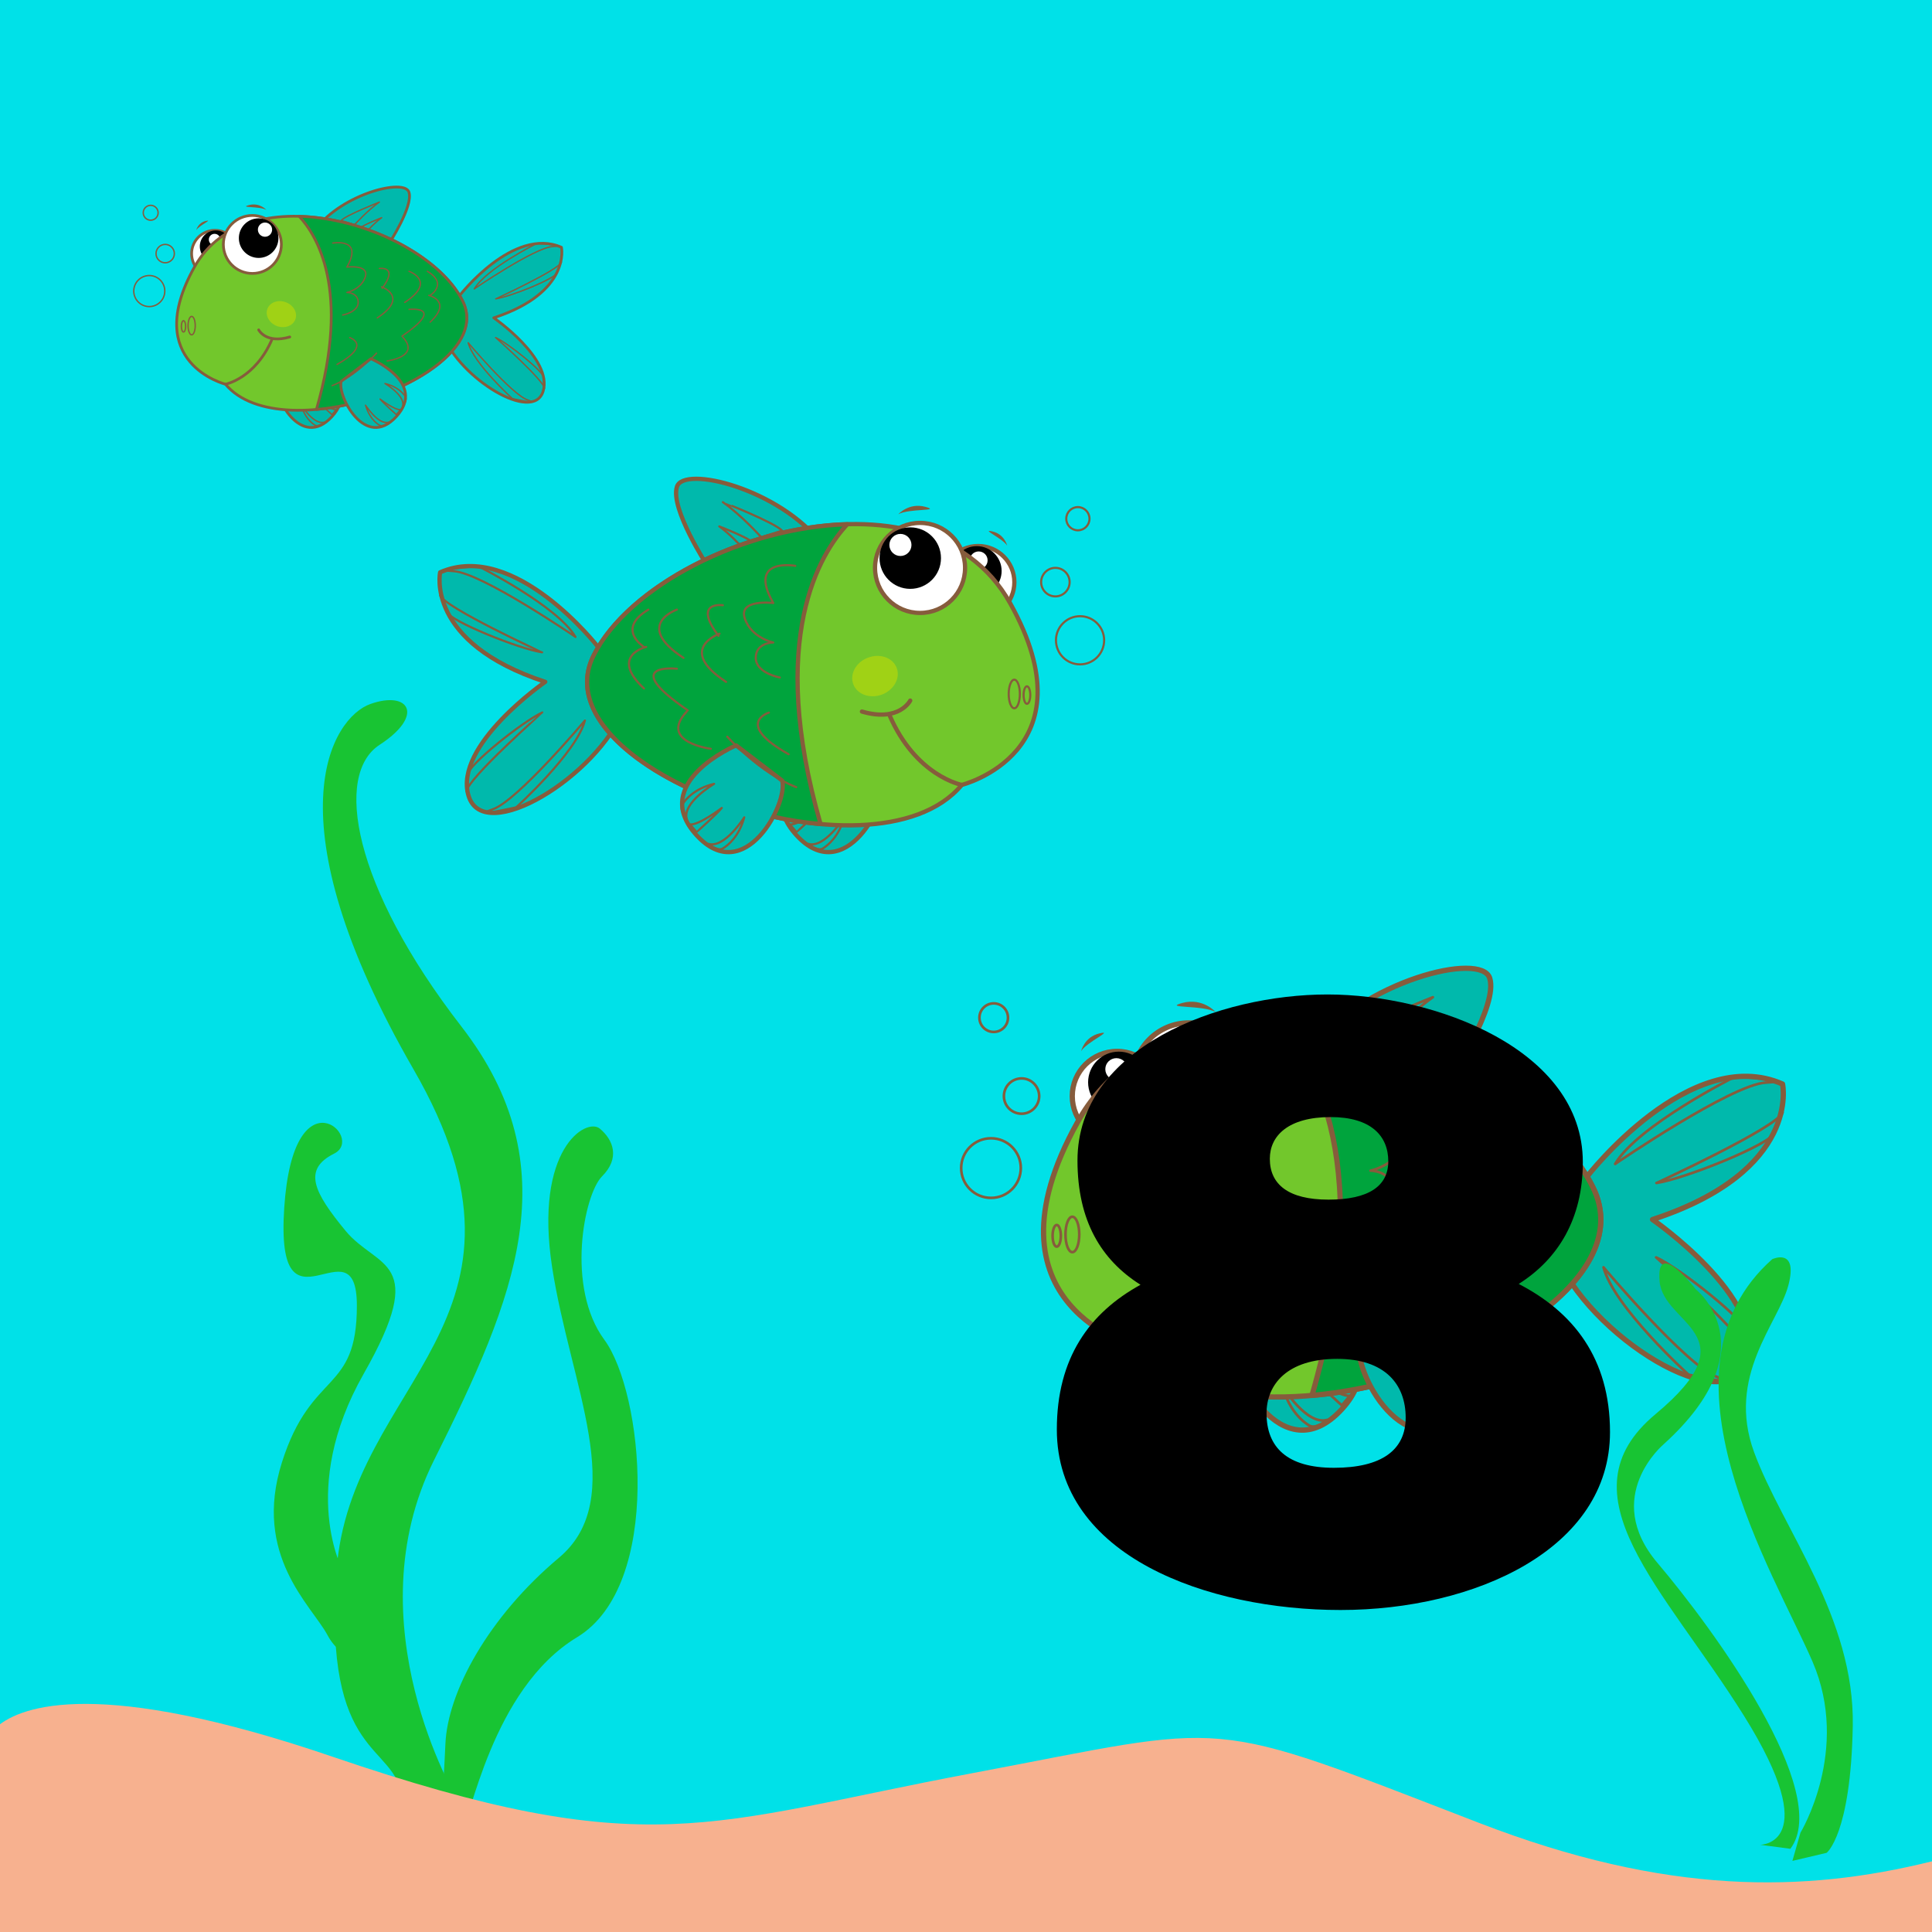
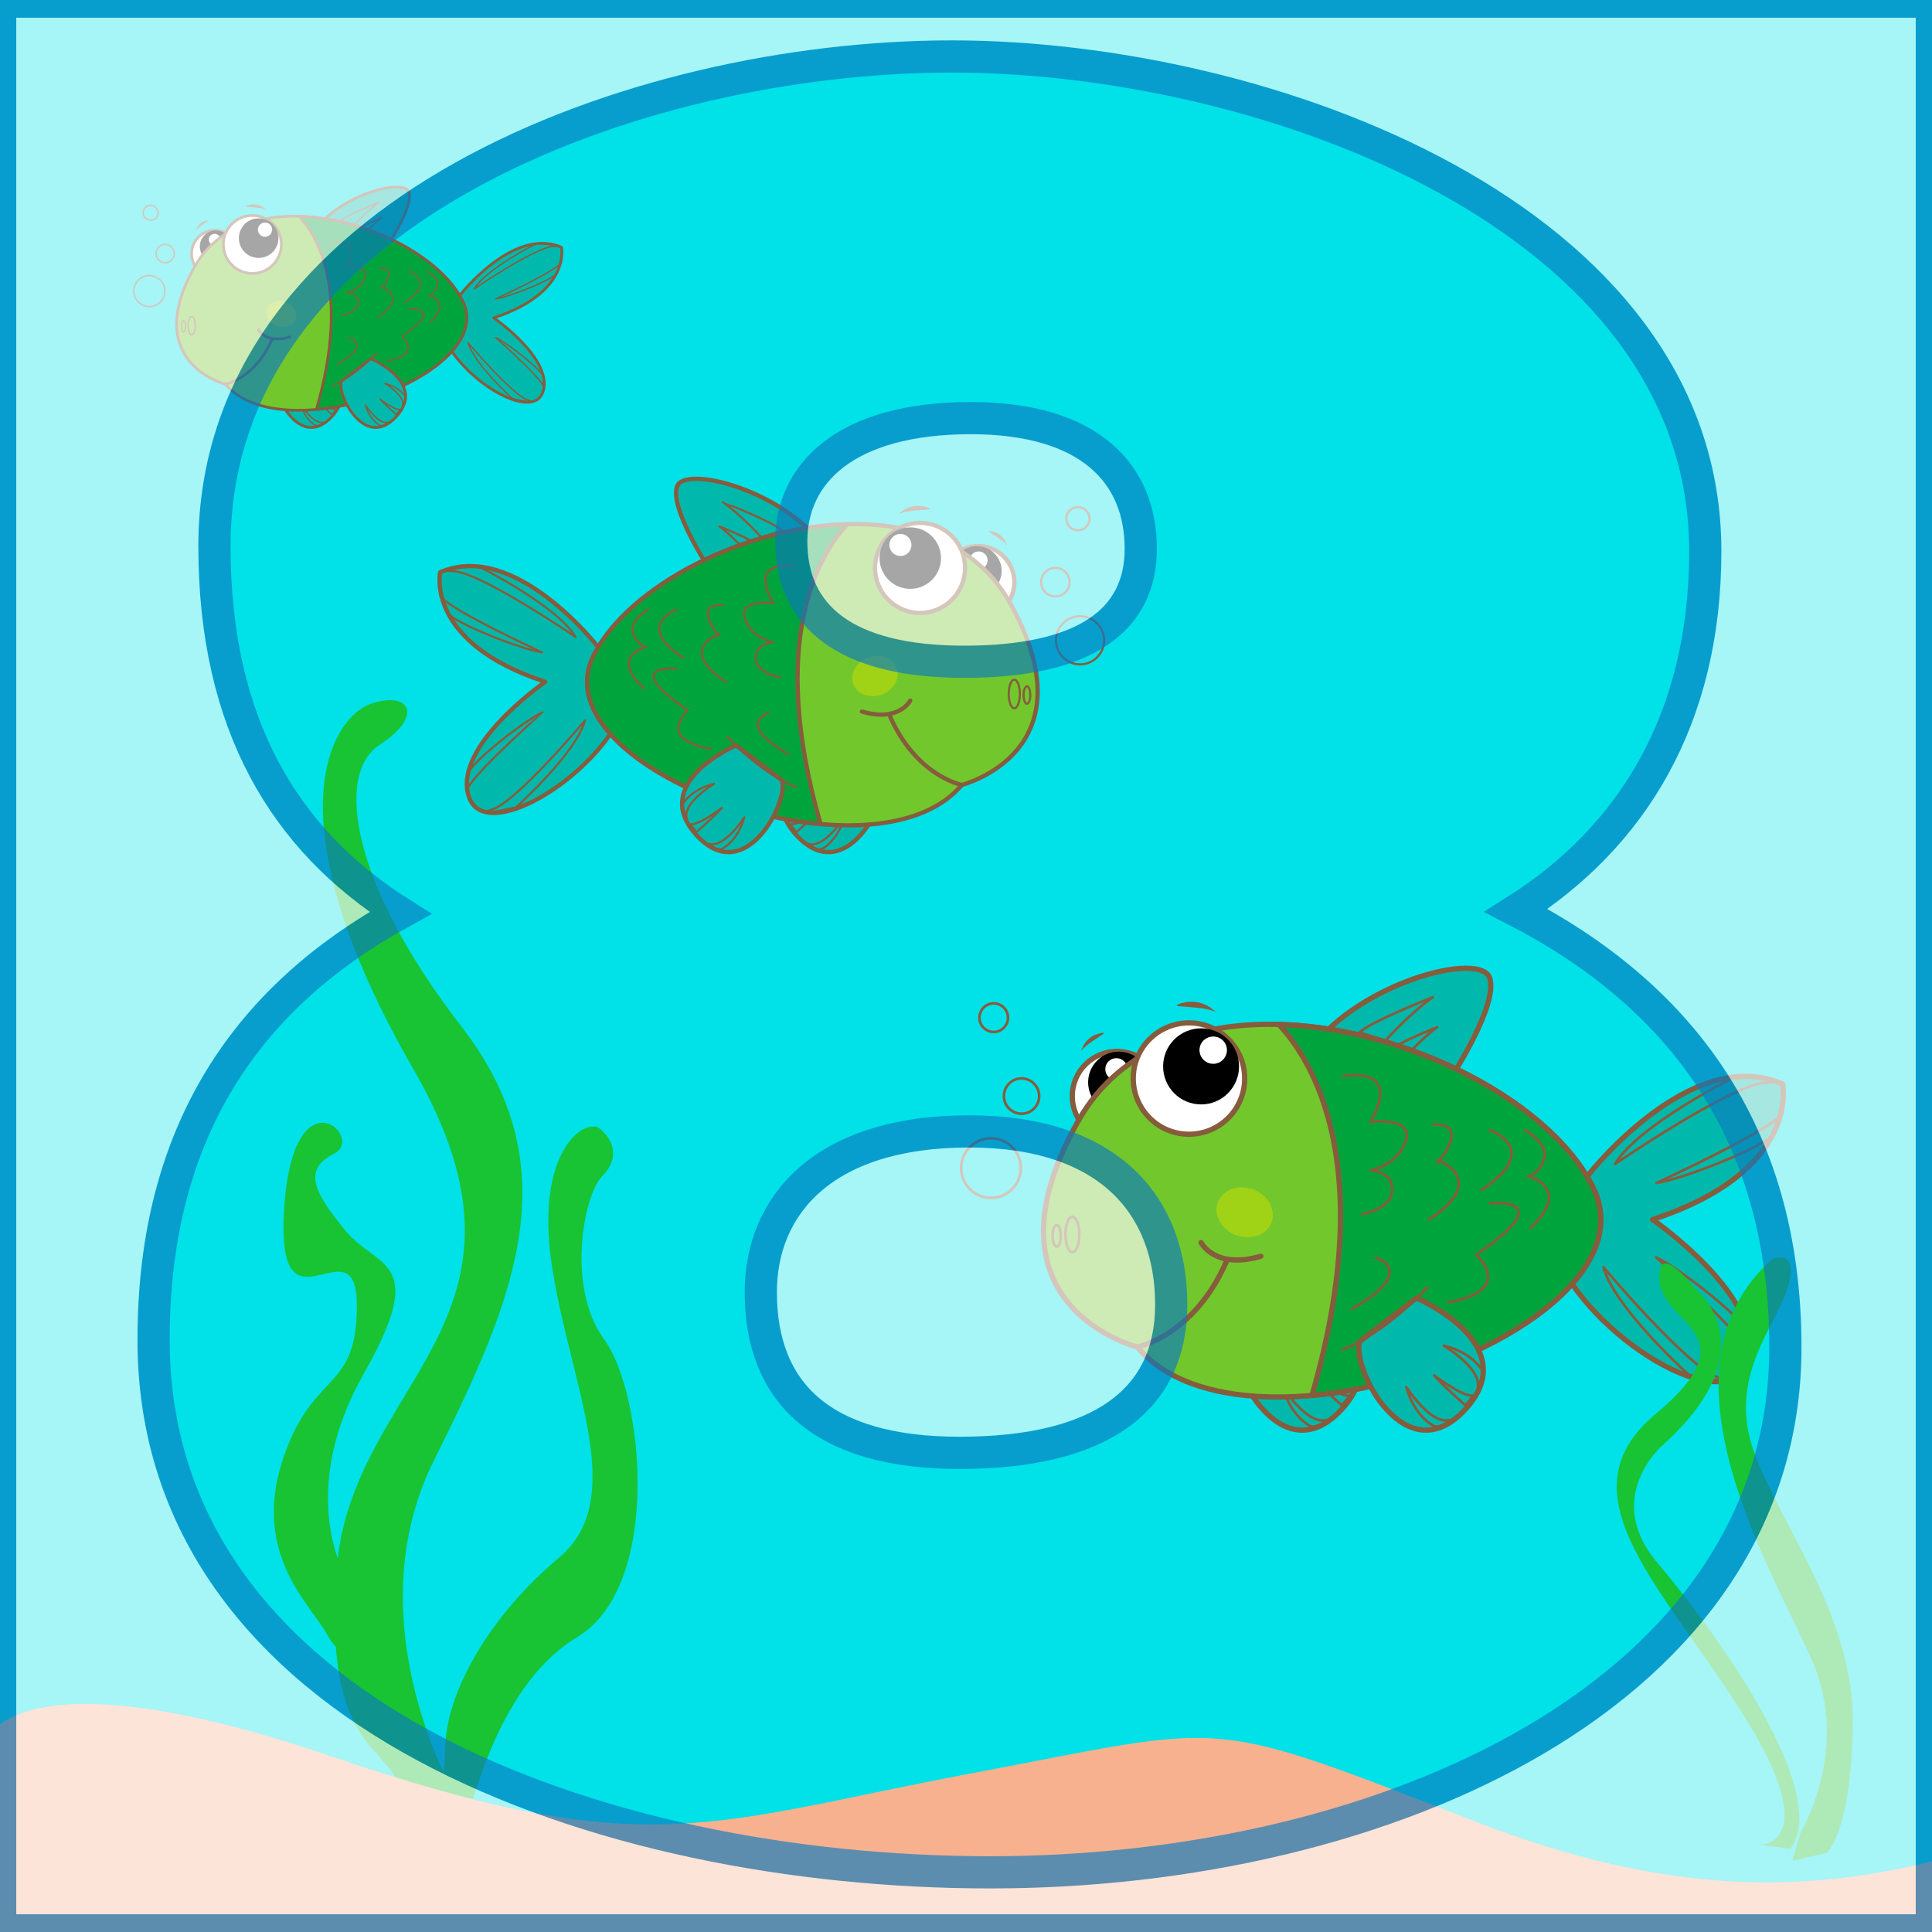
<svg xmlns="http://www.w3.org/2000/svg" version="1.1" id="Capa_1" x="0px" y="0px" width="120px" height="120px" viewBox="0 0 120 120" enable-background="new 0 0 120 120" xml:space="preserve">
  <rect x="-0.09" y="-1.044" fill="#00E1E8" width="120.167" height="121.737" />
-   <path fill="#00B9AC" stroke="#865C3C" stroke-width="0.326" stroke-linecap="round" stroke-linejoin="round" d="M76.771,83.326  c-0.508,1.691,2.857,8.247,6.568,4.209c3.705-4.045-3.035-6.912-3.035-6.912L76.771,83.326z" />
+   <path fill="#00B9AC" stroke="#865C3C" stroke-width="0.326" stroke-linecap="round" stroke-linejoin="round" d="M76.771,83.326  c-0.508,1.691,2.856,8.247,6.567,4.209c3.705-4.045-3.034-6.912-3.034-6.912L76.771,83.326z" />
  <path fill="none" stroke="#865C3C" stroke-width="0.163" stroke-linecap="round" stroke-linejoin="round" d="M83.342,87.289  l0.504-0.598c-0.67,0.086-2.436-1.26-2.436-1.26C81.736,85.859,83.342,87.289,83.342,87.289z" />
  <path fill="none" stroke="#865C3C" stroke-width="0.163" stroke-linecap="round" stroke-linejoin="round" d="M81.988,83.58  c1.434,0.331,2.191,1.17,2.443,1.594c0.268,0.419-0.332,1.1-0.332,1.1C84.434,85.018,81.988,83.58,81.988,83.58z" />
-   <path fill="none" stroke="#865C3C" stroke-width="0.163" stroke-linecap="round" stroke-linejoin="round" d="M79.682,86.15  c0.367,1.426,1.229,2.158,1.647,2.398c0.433,0.25,1.097-0.355,1.097-0.355C81.168,88.551,79.682,86.15,79.682,86.15z" />
+   <path fill="none" stroke="#865C3C" stroke-width="0.163" stroke-linecap="round" stroke-linejoin="round" d="M79.682,86.15  c0.367,1.426,1.229,2.158,1.647,2.397c0.433,0.25,1.097-0.354,1.097-0.354C81.168,88.551,79.682,86.15,79.682,86.15z" />
  <path fill="#FFFFFF" stroke="#865C3C" stroke-width="0.326" stroke-linecap="round" stroke-linejoin="round" d="M72.163,68.086  c0,1.537-1.241,2.785-2.778,2.785c-1.539,0-2.785-1.248-2.785-2.785c0-1.535,1.246-2.783,2.785-2.783  C70.922,65.303,72.163,66.551,72.163,68.086z" />
-   <path d="M71.395,67.223c0,1.051-0.854,1.91-1.908,1.91c-1.053,0-1.903-0.859-1.903-1.91s0.854-1.904,1.903-1.904  C70.541,65.318,71.395,66.172,71.395,67.223z" />
-   <path fill="#FFFFFF" d="M70.027,66.408c0,0.378-0.31,0.684-0.686,0.684c-0.379,0-0.688-0.306-0.688-0.684  c0-0.383,0.31-0.684,0.688-0.684C69.721,65.725,70.027,66.025,70.027,66.408z" />
-   <path fill="#865C3C" d="M68.291,64.186c-0.939,0.217-1.141,1.102-1.141,1.102C67.514,64.708,69.229,63.965,68.291,64.186z" />
+   <path d="M71.395,67.223c0,1.051-0.854,1.91-1.908,1.91c-1.053,0-1.902-0.859-1.902-1.91s0.854-1.904,1.902-1.904  C70.541,65.318,71.395,66.172,71.395,67.223z" />
+   <path fill="#FFFFFF" d="M70.027,66.408c0,0.378-0.311,0.684-0.687,0.684c-0.379,0-0.688-0.306-0.688-0.684  c0-0.383,0.311-0.684,0.688-0.684C69.721,65.725,70.027,66.025,70.027,66.408z" />
+   <path fill="#865C3C" d="M68.291,64.186c-0.939,0.217-1.141,1.103-1.141,1.103C67.514,64.708,69.229,63.965,68.291,64.186z" />
  <path fill="#FFFFFF" d="M69.789,66.254c0,0.201-0.152,0.357-0.348,0.357c-0.201,0-0.357-0.156-0.357-0.357  c0-0.191,0.156-0.354,0.357-0.354C69.637,65.9,69.789,66.063,69.789,66.254z" />
-   <path fill="#00B9AC" stroke="#865C3C" stroke-width="0.326" stroke-linecap="round" stroke-linejoin="round" d="M96.579,77.77  c2.011,5.209,10.78,10.605,11.956,6.727c1.172-3.873-5.893-8.75-5.893-8.75c9.252-3.03,8.075-8.416,8.075-8.416  c-5.731-2.521-12.13,5.73-12.13,5.73L96.579,77.77z" />
+   <path fill="#00B9AC" stroke="#865C3C" stroke-width="0.326" stroke-linecap="round" stroke-linejoin="round" d="M96.579,77.77  c2.011,5.209,10.78,10.605,11.956,6.728c1.172-3.873-5.893-8.75-5.893-8.75c9.252-3.03,8.074-8.416,8.074-8.416  c-5.73-2.521-12.13,5.729-12.13,5.729L96.579,77.77z" />
  <path fill="#00B9AC" stroke="#865C3C" stroke-width="0.326" stroke-linecap="round" stroke-linejoin="round" d="M81.42,65.136  c3.204-4.204,10.607-6.065,11.111-4.374c0.518,1.684-2.348,6.068-2.348,6.068L81.42,65.136z" />
-   <path fill="#72C72C" stroke="#865C3C" stroke-width="0.326" stroke-linecap="round" stroke-linejoin="round" d="M98.934,73.729  c-4.375-8.767-25.598-15.496-31.998-4.043c-6.391,11.446,3.705,13.978,3.705,13.978C77.382,91.748,103.307,82.494,98.934,73.729z" />
+   <path fill="#72C72C" stroke="#865C3C" stroke-width="0.326" stroke-linecap="round" stroke-linejoin="round" d="M98.934,73.729  c-4.375-8.767-25.598-15.496-31.998-4.043c-6.391,11.446,3.705,13.979,3.705,13.979C77.382,91.748,103.307,82.494,98.934,73.729z" />
  <path fill="#FFFFFF" stroke="#865C3C" stroke-width="0.326" stroke-linecap="round" stroke-linejoin="round" d="M77.309,66.982  c0,1.918-1.549,3.467-3.461,3.467s-3.459-1.549-3.459-3.467c0-1.902,1.547-3.449,3.459-3.449S77.309,65.08,77.309,66.982z" />
  <path fill="none" stroke="#865C3C" stroke-width="0.326" stroke-linecap="round" stroke-linejoin="round" d="M78.313,78.027  c-2.867,0.837-3.709-0.846-3.709-0.846" />
  <path fill="none" stroke="#865C3C" stroke-width="0.326" stroke-linecap="round" stroke-linejoin="round" d="M76.207,78.277  c-2.021,4.719-5.566,5.385-5.566,5.385" />
-   <path d="M76.96,66.234c0,1.308-1.058,2.363-2.356,2.363c-1.31,0-2.362-1.058-2.362-2.363c0-1.301,1.055-2.363,2.362-2.363  C75.902,63.871,76.96,64.934,76.96,66.234z" />
+   <path d="M76.96,66.234c0,1.308-1.058,2.363-2.356,2.363c-1.31,0-2.361-1.059-2.361-2.363c0-1.301,1.055-2.363,2.361-2.363  C75.902,63.871,76.96,64.934,76.96,66.234z" />
  <path fill="none" stroke="#865C3C" stroke-width="0.163" stroke-linecap="round" stroke-linejoin="round" d="M109.674,67.242  c-2.148,0.122-9.355,5.053-9.355,5.053c1.404-2.396,7.459-5.428,7.459-5.428S111.809,67.115,109.674,67.242z" />
  <path fill="none" stroke="#865C3C" stroke-width="0.163" stroke-linecap="round" stroke-linejoin="round" d="M102.885,73.477  c1.77-0.258,7.158-2.438,7.33-3.121c0.172-0.67,0.506-1.254,0.506-1.254C110.387,70.025,102.889,73.477,102.885,73.477z" />
-   <path fill="none" stroke="#865C3C" stroke-width="0.163" stroke-linecap="round" stroke-linejoin="round" d="M106.66,85.527  c-1.881-0.65-7.064-6.813-7.064-6.813c0.645,2.469,5.281,6.67,5.281,6.67S108.547,86.191,106.66,85.527z" />
-   <path fill="none" stroke="#865C3C" stroke-width="0.163" stroke-linecap="round" stroke-linejoin="round" d="M102.865,78.098  c1.523,0.691,5.746,4.082,5.718,4.754s0.108,1.312,0.108,1.312C108.641,83.213,102.865,78.098,102.865,78.098z" />
+   <path fill="none" stroke="#865C3C" stroke-width="0.163" stroke-linecap="round" stroke-linejoin="round" d="M106.66,85.527  c-1.881-0.65-7.064-6.813-7.064-6.813c0.646,2.47,5.281,6.67,5.281,6.67S108.547,86.191,106.66,85.527z" />
+   <path fill="none" stroke="#865C3C" stroke-width="0.163" stroke-linecap="round" stroke-linejoin="round" d="M102.865,78.098  c1.523,0.691,5.746,4.082,5.718,4.754s0.108,1.313,0.108,1.313C108.641,83.213,102.865,78.098,102.865,78.098z" />
  <path fill="none" stroke="#865C3C" stroke-width="0.163" stroke-linecap="round" stroke-linejoin="round" d="M88.999,61.938  c-1.435,1.004-2.948,2.696-2.948,2.696l-1.6-0.503C84.953,63.533,88.999,61.938,88.999,61.938z" />
  <path fill="none" stroke="#865C3C" stroke-width="0.163" stroke-linecap="round" stroke-linejoin="round" d="M89.273,63.797  c-0.797,0.57-1.656,1.506-1.656,1.506l-0.907-0.279C86.996,64.697,89.268,63.797,89.273,63.797z" />
-   <path fill="#00A43D" stroke="#865C3C" stroke-width="0.326" stroke-linecap="round" stroke-linejoin="round" d="M81.49,86.672  c9.457-0.843,20.412-7.008,17.441-12.941c-2.646-5.32-11.512-9.881-19.5-10.098C81.51,65.855,85.615,72.374,81.49,86.672z" />
-   <path fill="none" stroke="#865C3C" stroke-width="0.163" stroke-linecap="round" stroke-linejoin="round" d="M84.624,75.41  c0,0,1.849-0.34,1.849-1.51c0-1.188-1.346-1.188-1.346-1.188s1.686-0.341,2.189-1.846c0.508-1.521-2.189-1.186-2.189-1.186  c2.02-3.537-1.691-2.854-1.691-2.854" />
+   <path fill="#00A43D" stroke="#865C3C" stroke-width="0.326" stroke-linecap="round" stroke-linejoin="round" d="M81.49,86.672  c9.457-0.843,20.412-7.008,17.441-12.941c-2.646-5.319-11.513-9.881-19.5-10.098C81.51,65.855,85.615,72.374,81.49,86.672z" />
+   <path fill="none" stroke="#865C3C" stroke-width="0.163" stroke-linecap="round" stroke-linejoin="round" d="M84.624,75.41  c0,0,1.849-0.34,1.849-1.51c0-1.188-1.346-1.188-1.346-1.188s1.686-0.341,2.189-1.846c0.508-1.521-2.189-1.187-2.189-1.187  c2.02-3.537-1.691-2.854-1.691-2.854" />
  <path fill="none" stroke="#865C3C" stroke-width="0.163" stroke-linecap="round" stroke-linejoin="round" d="M83.947,81.305  c4.207-2.363,1.514-3.197,1.514-3.197" />
  <path fill="none" stroke="#865C3C" stroke-width="0.163" stroke-linecap="round" stroke-linejoin="round" d="M89.334,72.212  c2.021-2.696-0.335-2.354-0.335-2.354" />
  <path fill="none" stroke="#865C3C" stroke-width="0.163" stroke-linecap="round" stroke-linejoin="round" d="M92.027,73.902  c3.867-2.539,0.504-3.709,0.504-3.709" />
-   <path fill="none" stroke="#865C3C" stroke-width="0.163" stroke-linecap="round" stroke-linejoin="round" d="M91.691,77.936  c5.391-3.695,0.84-3.194,0.84-3.194" />
+   <path fill="none" stroke="#865C3C" stroke-width="0.163" stroke-linecap="round" stroke-linejoin="round" d="M91.691,77.936  c5.391-3.694,0.84-3.193,0.84-3.193" />
  <path fill="none" stroke="#865C3C" stroke-width="0.163" stroke-linecap="round" stroke-linejoin="round" d="M95.061,76.258  c2.689-2.527-0.17-3.197-0.17-3.197" />
  <path fill="none" stroke="#865C3C" stroke-width="0.163" stroke-linecap="round" stroke-linejoin="round" d="M88.75,75.75  c3.861-2.531,0.505-3.708,0.505-3.708" />
  <path fill="none" stroke="#865C3C" stroke-width="0.163" stroke-linecap="round" stroke-linejoin="round" d="M94.725,70.193  c2.521,1.512,0.336,2.867,0.336,2.867" />
-   <path fill="none" stroke="#865C3C" stroke-width="0.163" stroke-linecap="round" stroke-linejoin="round" d="M91.777,78.027  c2.183,2.356-1.854,2.861-1.854,2.861" />
+   <path fill="none" stroke="#865C3C" stroke-width="0.163" stroke-linecap="round" stroke-linejoin="round" d="M91.777,78.027  c2.183,2.355-1.854,2.861-1.854,2.861" />
  <path fill="#00B9AC" stroke="#865C3C" stroke-width="0.326" stroke-linecap="round" stroke-linejoin="round" d="M84.447,83.326  c-0.5,1.691,2.865,8.247,6.57,4.209c3.707-4.045-3.037-6.912-3.037-6.912L84.447,83.326z" />
-   <path fill="none" stroke="#865C3C" stroke-width="0.163" stroke-linecap="round" stroke-linejoin="round" d="M91.018,87.289  l0.506-0.598c-0.676,0.086-2.439-1.26-2.439-1.26C89.414,85.859,91.018,87.289,91.018,87.289z" />
+   <path fill="none" stroke="#865C3C" stroke-width="0.163" stroke-linecap="round" stroke-linejoin="round" d="M91.018,87.289  l0.506-0.598c-0.676,0.086-2.438-1.26-2.438-1.26C89.414,85.859,91.018,87.289,91.018,87.289z" />
  <path fill="none" stroke="#865C3C" stroke-width="0.163" stroke-linecap="round" stroke-linejoin="round" d="M89.67,83.58  c1.443,0.331,2.191,1.17,2.443,1.594c0.252,0.419-0.336,1.1-0.336,1.1C92.113,85.018,89.67,83.58,89.67,83.58z" />
-   <path fill="none" stroke="#865C3C" stroke-width="0.163" stroke-linecap="round" stroke-linejoin="round" d="M87.355,86.15  c0.379,1.426,1.225,2.158,1.66,2.398c0.424,0.25,1.086-0.355,1.086-0.355C88.846,88.551,87.365,86.15,87.355,86.15z" />
-   <path fill="none" stroke="#865C3C" stroke-width="0.163" stroke-linecap="round" stroke-linejoin="round" d="M67.035,76.672  c0,0.611-0.189,1.102-0.43,1.102c-0.236,0-0.426-0.488-0.426-1.102c0-0.605,0.188-1.098,0.426-1.098  C66.846,75.574,67.035,76.066,67.035,76.672z" />
+   <path fill="none" stroke="#865C3C" stroke-width="0.163" stroke-linecap="round" stroke-linejoin="round" d="M87.355,86.15  c0.379,1.426,1.225,2.158,1.66,2.397c0.424,0.25,1.086-0.354,1.086-0.354C88.846,88.551,87.365,86.15,87.355,86.15z" />
+   <path fill="none" stroke="#865C3C" stroke-width="0.163" stroke-linecap="round" stroke-linejoin="round" d="M67.035,76.672  c0,0.611-0.189,1.102-0.43,1.102c-0.236,0-0.426-0.487-0.426-1.102c0-0.605,0.188-1.098,0.426-1.098  C66.846,75.574,67.035,76.066,67.035,76.672z" />
  <path fill="none" stroke="#865C3C" stroke-width="0.163" stroke-linecap="round" stroke-linejoin="round" d="M65.891,76.762  c0,0.368-0.113,0.672-0.256,0.672s-0.256-0.304-0.256-0.672c0-0.373,0.113-0.678,0.256-0.678S65.891,76.389,65.891,76.762z" />
  <path fill="#A0D215" d="M78.977,75.93c-0.295,0.783-1.281,1.135-2.201,0.793c-0.92-0.354-1.43-1.263-1.135-2.051  c0.295-0.781,1.281-1.141,2.207-0.789C78.77,74.225,79.271,75.148,78.977,75.93z" />
-   <path fill="#FFFFFF" d="M76.207,65.221c0,0.475-0.381,0.854-0.85,0.854c-0.473,0-0.853-0.38-0.853-0.854  c0-0.463,0.38-0.841,0.853-0.841C75.826,64.38,76.207,64.758,76.207,65.221z" />
+   <path fill="#FFFFFF" d="M76.207,65.221c0,0.475-0.381,0.854-0.85,0.854c-0.474,0-0.854-0.38-0.854-0.854  c0-0.463,0.38-0.841,0.854-0.841C75.826,64.38,76.207,64.758,76.207,65.221z" />
  <path fill="#865C3C" d="M73.436,62.295c1.285-0.344,2.084,0.574,2.084,0.574C74.717,62.404,72.172,62.643,73.436,62.295z" />
-   <path fill="#00E1E8" stroke="#865C3C" stroke-width="0.163" stroke-linecap="round" stroke-linejoin="round" d="M63.404,72.549  c0,1.023-0.825,1.854-1.85,1.854c-1.025,0-1.854-0.829-1.854-1.854c0-1.016,0.826-1.848,1.854-1.848  C62.579,70.701,63.404,71.533,63.404,72.549z" />
-   <path fill="#00E1E8" stroke="#865C3C" stroke-width="0.163" stroke-linecap="round" stroke-linejoin="round" d="M64.545,68.083  c0,0.603-0.495,1.092-1.092,1.092c-0.607,0-1.098-0.489-1.098-1.092c0-0.606,0.487-1.101,1.098-1.101  C64.05,66.982,64.545,67.477,64.545,68.083z" />
+   <path fill="#00E1E8" stroke="#865C3C" stroke-width="0.163" stroke-linecap="round" stroke-linejoin="round" d="M63.404,72.549  c0,1.023-0.825,1.854-1.85,1.854c-1.025,0-1.854-0.828-1.854-1.854c0-1.016,0.825-1.848,1.854-1.848  C62.579,70.701,63.404,71.533,63.404,72.549z" />
+   <path fill="#00E1E8" stroke="#865C3C" stroke-width="0.163" stroke-linecap="round" stroke-linejoin="round" d="M64.545,68.083  c0,0.603-0.495,1.092-1.092,1.092c-0.607,0-1.098-0.489-1.098-1.092c0-0.606,0.486-1.101,1.098-1.101  C64.05,66.982,64.545,67.477,64.545,68.083z" />
  <circle fill="#00E1E8" stroke="#865C3C" stroke-width="0.163" stroke-linecap="round" stroke-linejoin="round" cx="61.721" cy="63.209" r="0.887" />
  <path fill="none" stroke="#865C3C" stroke-width="0.163" stroke-linecap="round" stroke-linejoin="round" d="M83.359,83.83  c2.744-1.037,5.302-3.873,5.302-3.873" />
-   <path fill="#FFFFFF" d="M75.975,64.977c0,0.197-0.158,0.357-0.356,0.357c-0.197,0-0.358-0.16-0.358-0.357  c0-0.199,0.161-0.359,0.358-0.359C75.816,64.615,75.975,64.775,75.975,64.977z" />
+   <path fill="#FFFFFF" d="M75.975,64.977c0,0.197-0.158,0.357-0.355,0.357s-0.358-0.16-0.358-0.357c0-0.199,0.161-0.358,0.358-0.358  C75.816,64.615,75.975,64.775,75.975,64.977z" />
  <path fill="#00B9AC" stroke="#865C3C" stroke-width="0.264" stroke-linecap="round" stroke-linejoin="round" d="M51.927,46.298  c0,0-5.451,2.316-2.455,5.584c2.999,3.264,5.722-2.036,5.312-3.401L51.927,46.298z" />
  <path fill="none" stroke="#865C3C" stroke-width="0.132" stroke-linecap="round" stroke-linejoin="round" d="M51.032,50.183  c0,0-1.426,1.09-1.967,1.021l0.406,0.479C49.472,51.683,50.769,50.528,51.032,50.183z" />
  <path fill="none" stroke="#865C3C" stroke-width="0.132" stroke-linecap="round" stroke-linejoin="round" d="M48.858,50.862  c0,0-0.484-0.549-0.269-0.887c0.203-0.345,0.817-1.023,1.975-1.289C50.564,48.687,48.59,49.846,48.858,50.862z" />
  <path fill="none" stroke="#865C3C" stroke-width="0.132" stroke-linecap="round" stroke-linejoin="round" d="M50.213,52.415  c0,0,0.536,0.49,0.885,0.288c0.338-0.196,1.036-0.787,1.334-1.938C52.432,50.766,51.229,52.703,50.213,52.415z" />
  <path fill="none" stroke="#865C3C" stroke-width="0.132" stroke-linecap="round" stroke-linejoin="round" d="M27.477,37.526" />
  <circle fill="#FFFFFF" stroke="#865C3C" stroke-width="0.264" stroke-linecap="round" stroke-linejoin="round" cx="60.755" cy="36.163" r="2.249" />
  <circle cx="60.671" cy="35.463" r="1.542" />
  <path fill="#FFFFFF" d="M60.786,34.251c0.308,0,0.556,0.245,0.556,0.552c0,0.307-0.248,0.553-0.556,0.553  c-0.303,0-0.552-0.246-0.552-0.553C60.234,34.496,60.483,34.251,60.786,34.251z" />
  <path fill="#865C3C" d="M62.559,33.894c0,0-0.162-0.713-0.92-0.886C60.879,32.832,62.268,33.43,62.559,33.894z" />
  <path fill="#FFFFFF" d="M60.709,34.393c0.162,0,0.288,0.13,0.288,0.288c0,0.161-0.126,0.287-0.288,0.287  c-0.157,0-0.283-0.126-0.283-0.287C60.426,34.523,60.552,34.393,60.709,34.393z" />
  <path fill="#00B9AC" stroke="#865C3C" stroke-width="0.264" stroke-linecap="round" stroke-linejoin="round" d="M37.144,40.181  c0,0-5.172-6.67-9.806-4.634c0,0-0.95,4.354,6.528,6.805c0,0-5.711,3.943-4.764,7.076c0.951,3.133,8.041-1.23,9.668-5.438  L37.144,40.181z" />
  <path fill="#00B9AC" stroke="#865C3C" stroke-width="0.264" stroke-linecap="round" stroke-linejoin="round" d="M43.94,35.145  c0,0-2.315-3.544-1.897-4.905c0.409-1.366,6.393,0.138,8.981,3.536L43.94,35.145z" />
-   <path fill="#72C72C" stroke="#865C3C" stroke-width="0.264" stroke-linecap="round" stroke-linejoin="round" d="M59.739,48.752  c0,0,8.162-2.044,2.996-11.298c-5.174-9.256-22.331-3.817-25.867,3.267C33.33,47.806,54.289,55.288,59.739,48.752z" />
+   <path fill="#72C72C" stroke="#865C3C" stroke-width="0.264" stroke-linecap="round" stroke-linejoin="round" d="M59.739,48.752  c0,0,8.162-2.044,2.996-11.298c-5.173-9.256-22.331-3.817-25.866,3.267C33.33,47.806,54.289,55.288,59.739,48.752z" />
  <path fill="#FFFFFF" stroke="#865C3C" stroke-width="0.264" stroke-linecap="round" stroke-linejoin="round" d="M57.146,32.479  c1.545,0,2.796,1.25,2.796,2.791c0,1.55-1.251,2.801-2.796,2.801c-1.546,0-2.797-1.251-2.797-2.801  C54.35,33.729,55.601,32.479,57.146,32.479z" />
  <path fill="none" stroke="#865C3C" stroke-width="0.264" stroke-linecap="round" stroke-linejoin="round" d="M56.536,43.514  c0,0-0.683,1.361-2.999,0.682" />
  <path fill="none" stroke="#865C3C" stroke-width="0.264" stroke-linecap="round" stroke-linejoin="round" d="M59.739,48.752  c0,0-2.865-0.54-4.499-4.353" />
  <path d="M56.536,32.755c1.059,0,1.91,0.855,1.91,1.91c0,1.054-0.852,1.91-1.91,1.91c-1.051,0-1.906-0.855-1.906-1.91  S55.485,32.755,56.536,32.755z" />
  <path fill="none" stroke="#865C3C" stroke-width="0.132" stroke-linecap="round" stroke-linejoin="round" d="M29.716,35.175  c0,0,4.896,2.451,6.031,4.388c0,0-5.827-3.984-7.564-4.084C26.457,35.375,29.716,35.175,29.716,35.175z" />
  <path fill="none" stroke="#865C3C" stroke-width="0.132" stroke-linecap="round" stroke-linejoin="round" d="M27.338,36.981  c0,0,0.269,0.473,0.407,1.013c0.138,0.553,4.495,2.316,5.926,2.523C33.667,40.518,27.606,37.726,27.338,36.981z" />
  <path fill="none" stroke="#865C3C" stroke-width="0.132" stroke-linecap="round" stroke-linejoin="round" d="M32.06,50.145  c0,0,3.752-3.397,4.271-5.393c0,0-4.189,4.979-5.712,5.508C29.095,50.797,32.06,50.145,32.06,50.145z" />
  <path fill="none" stroke="#865C3C" stroke-width="0.132" stroke-linecap="round" stroke-linejoin="round" d="M28.977,49.155  c0,0,0.111-0.514,0.088-1.061c-0.023-0.543,3.391-3.282,4.621-3.842C33.686,44.254,29.019,48.389,28.977,49.155z" />
  <path fill="none" stroke="#865C3C" stroke-width="0.132" stroke-linecap="round" stroke-linejoin="round" d="M48.574,32.962  l-1.293,0.406c0,0-1.224-1.365-2.382-2.178C44.899,31.191,48.168,32.479,48.574,32.962z" />
  <path fill="none" stroke="#865C3C" stroke-width="0.132" stroke-linecap="round" stroke-linejoin="round" d="M46.749,33.687  l-0.733,0.227c0,0-0.694-0.76-1.339-1.22C44.682,32.694,46.518,33.422,46.749,33.687z" />
  <path fill="#00A43D" stroke="#865C3C" stroke-width="0.264" stroke-linecap="round" stroke-linejoin="round" d="M52.632,32.563  c-6.459,0.173-13.624,3.859-15.765,8.158c-2.402,4.799,6.456,9.784,14.101,10.463C47.635,39.628,50.952,34.358,52.632,32.563z" />
  <path fill="none" stroke="#865C3C" stroke-width="0.132" stroke-linecap="round" stroke-linejoin="round" d="M49.396,35.145  c0,0-3-0.549-1.366,2.31c0,0-2.182-0.273-1.771,0.955c0.41,1.219,1.771,1.495,1.771,1.495s-1.089,0-1.089,0.955  c0,0.947,1.495,1.22,1.495,1.22" />
  <path fill="none" stroke="#865C3C" stroke-width="0.132" stroke-linecap="round" stroke-linejoin="round" d="M47.758,44.261  c0,0-2.175,0.675,1.224,2.585" />
  <path fill="none" stroke="#865C3C" stroke-width="0.132" stroke-linecap="round" stroke-linejoin="round" d="M44.899,37.592  c0,0-1.905-0.276-0.271,1.905" />
  <path fill="none" stroke="#865C3C" stroke-width="0.132" stroke-linecap="round" stroke-linejoin="round" d="M42.043,37.864  c0,0-2.721,0.946,0.409,2.999" />
  <path fill="none" stroke="#865C3C" stroke-width="0.132" stroke-linecap="round" stroke-linejoin="round" d="M42.043,41.538  c0,0-3.68-0.406,0.679,2.585" />
  <path fill="none" stroke="#865C3C" stroke-width="0.132" stroke-linecap="round" stroke-linejoin="round" d="M40.137,40.181  c0,0-2.313,0.54-0.139,2.584" />
  <path fill="none" stroke="#865C3C" stroke-width="0.132" stroke-linecap="round" stroke-linejoin="round" d="M44.692,39.359  c0,0-2.715,0.951,0.407,2.996" />
  <path fill="none" stroke="#865C3C" stroke-width="0.132" stroke-linecap="round" stroke-linejoin="round" d="M39.998,40.181  c0,0-1.766-1.093,0.272-2.316" />
  <path fill="none" stroke="#865C3C" stroke-width="0.132" stroke-linecap="round" stroke-linejoin="round" d="M44.152,46.509  c0,0-3.265-0.406-1.5-2.313" />
  <path fill="#00B9AC" stroke="#865C3C" stroke-width="0.264" stroke-linecap="round" stroke-linejoin="round" d="M45.721,46.298  c0,0-5.45,2.316-2.454,5.584c2.995,3.264,5.715-2.036,5.312-3.401L45.721,46.298z" />
  <path fill="none" stroke="#865C3C" stroke-width="0.132" stroke-linecap="round" stroke-linejoin="round" d="M44.831,50.183  c0,0-1.427,1.09-1.972,1.021l0.407,0.479C43.267,51.683,44.562,50.528,44.831,50.183z" />
  <path fill="none" stroke="#865C3C" stroke-width="0.132" stroke-linecap="round" stroke-linejoin="round" d="M42.652,50.862  c0,0-0.476-0.549-0.271-0.887c0.202-0.345,0.809-1.023,1.975-1.289C44.355,48.687,42.381,49.846,42.652,50.862z" />
  <path fill="none" stroke="#865C3C" stroke-width="0.132" stroke-linecap="round" stroke-linejoin="round" d="M44.006,52.415  c0,0,0.537,0.49,0.879,0.288c0.353-0.196,1.035-0.787,1.343-1.938C46.22,50.766,45.022,52.703,44.006,52.415z" />
  <ellipse fill="none" stroke="#865C3C" stroke-width="0.132" stroke-linecap="round" stroke-linejoin="round" cx="62.999" cy="43.104" rx="0.347" ry="0.888" />
  <ellipse fill="none" stroke="#865C3C" stroke-width="0.132" stroke-linecap="round" stroke-linejoin="round" cx="63.785" cy="43.172" rx="0.208" ry="0.545" />
  <path fill="#A0D215" d="M53.913,40.849c0.748-0.285,1.546,0.003,1.783,0.636c0.238,0.637-0.173,1.373-0.916,1.657  c-0.744,0.275-1.543-0.008-1.78-0.642C52.763,41.868,53.169,41.124,53.913,40.849z" />
  <circle fill="#FFFFFF" cx="55.927" cy="33.848" r="0.686" />
  <path fill="#865C3C" d="M55.796,31.942c0,0,0.646-0.741,1.685-0.46C58.5,31.761,56.443,31.57,55.796,31.942z" />
  <path fill="#00E1E8" stroke="#865C3C" stroke-width="0.132" stroke-linecap="round" stroke-linejoin="round" d="M67.084,38.273  c0.828,0,1.496,0.672,1.496,1.496c0,0.825-0.668,1.496-1.496,1.496c-0.829,0-1.496-0.671-1.496-1.496  C65.588,38.945,66.255,38.273,67.084,38.273z" />
  <path fill="#00E1E8" stroke="#865C3C" stroke-width="0.132" stroke-linecap="round" stroke-linejoin="round" d="M65.55,35.271  c0.49,0,0.886,0.399,0.886,0.887c0,0.486-0.396,0.885-0.886,0.885c-0.483,0-0.883-0.398-0.883-0.885  C64.667,35.67,65.066,35.271,65.55,35.271z" />
  <circle fill="#00E1E8" stroke="#865C3C" stroke-width="0.132" stroke-linecap="round" stroke-linejoin="round" cx="66.949" cy="32.218" r="0.721" />
  <path fill="none" stroke="#865C3C" stroke-width="0.132" stroke-linecap="round" stroke-linejoin="round" d="M45.172,45.757  c0,0,2.067,2.293,4.285,3.134" />
  <circle fill="#FFFFFF" cx="55.716" cy="33.645" r="0.291" />
  <path fill="#18C433" d="M109.329,114.583c0,0,4,0-1-8s-11.5-13.75-5.5-18.75s0.5-5.5,0.25-8.25s2.25,0.5,2.25,0.5  s4.625,3.625-2,9.625c0,0-3.875,3.25-0.375,7.375s10.875,14.25,8.25,17.75L109.329,114.583z" />
  <path fill="#00B9AC" stroke="#865C3C" stroke-width="0.17" stroke-linecap="round" stroke-linejoin="round" d="M17.196,23.689  c-0.265,0.88,1.489,4.294,3.421,2.19c1.93-2.104-1.582-3.597-1.582-3.597L17.196,23.689z" />
  <path fill="none" stroke="#865C3C" stroke-width="0.085" stroke-linecap="round" stroke-linejoin="round" d="M20.617,25.752  l0.263-0.309c-0.349,0.045-1.269-0.658-1.269-0.658C19.782,25.009,20.617,25.752,20.617,25.752z" />
  <path fill="none" stroke="#865C3C" stroke-width="0.085" stroke-linecap="round" stroke-linejoin="round" d="M19.913,23.822  c0.746,0.172,1.142,0.609,1.272,0.83c0.139,0.218-0.174,0.572-0.174,0.572C21.186,24.569,19.913,23.822,19.913,23.822z" />
  <path fill="none" stroke="#865C3C" stroke-width="0.085" stroke-linecap="round" stroke-linejoin="round" d="M18.711,25.161  c0.191,0.741,0.641,1.122,0.859,1.249c0.225,0.13,0.57-0.187,0.57-0.187C19.486,26.41,18.711,25.161,18.711,25.161z" />
  <path fill="none" stroke="#865C3C" stroke-width="0.085" stroke-linecap="round" stroke-linejoin="round" d="M34.783,16.634" />
  <circle fill="#FFFFFF" stroke="#865C3C" stroke-width="0.17" stroke-linecap="round" stroke-linejoin="round" cx="13.349" cy="15.753" r="1.448" />
  <circle cx="13.404" cy="15.305" r="0.993" />
  <circle fill="#FFFFFF" cx="13.328" cy="14.88" r="0.357" />
  <path fill="#865C3C" d="M12.781,13.724c-0.489,0.112-0.594,0.571-0.594,0.571C12.376,13.995,13.27,13.609,12.781,13.724z" />
  <path fill="#FFFFFF" d="M13.562,14.801c0,0.104-0.081,0.185-0.182,0.185c-0.104,0-0.187-0.081-0.187-0.185  c0-0.101,0.082-0.185,0.187-0.185C13.48,14.616,13.562,14.7,13.562,14.801z" />
  <path fill="#00B9AC" stroke="#865C3C" stroke-width="0.17" stroke-linecap="round" stroke-linejoin="round" d="M27.51,20.796  c1.047,2.711,5.613,5.522,6.226,3.503c0.61-2.018-3.068-4.558-3.068-4.558c4.817-1.577,4.205-4.381,4.205-4.381  c-2.984-1.312-6.315,2.984-6.315,2.984L27.51,20.796z" />
  <path fill="#00B9AC" stroke="#865C3C" stroke-width="0.17" stroke-linecap="round" stroke-linejoin="round" d="M19.617,14.218  c1.668-2.19,5.521-3.157,5.785-2.277c0.27,0.876-1.223,3.158-1.223,3.158L19.617,14.218z" />
  <path fill="#72C72C" stroke="#865C3C" stroke-width="0.17" stroke-linecap="round" stroke-linejoin="round" d="M28.735,18.692  c-2.278-4.563-13.328-8.067-16.66-2.104c-3.327,5.96,1.929,7.277,1.929,7.277C17.514,28.075,31.013,23.255,28.735,18.692z" />
  <path fill="#FFFFFF" stroke="#865C3C" stroke-width="0.17" stroke-linecap="round" stroke-linejoin="round" d="M17.476,15.18  c0,0.998-0.806,1.804-1.802,1.804c-0.996,0-1.801-0.806-1.801-1.804c0-0.992,0.805-1.797,1.801-1.797  C16.67,13.383,17.476,14.188,17.476,15.18z" />
  <path fill="none" stroke="#865C3C" stroke-width="0.17" stroke-linecap="round" stroke-linejoin="round" d="M17.998,20.93  c-1.492,0.437-1.931-0.441-1.931-0.441" />
  <path fill="none" stroke="#865C3C" stroke-width="0.17" stroke-linecap="round" stroke-linejoin="round" d="M16.902,21.06  c-1.053,2.457-2.898,2.804-2.898,2.804" />
  <circle cx="16.065" cy="14.791" r="1.229" />
  <path fill="none" stroke="#865C3C" stroke-width="0.085" stroke-linecap="round" stroke-linejoin="round" d="M34.328,15.314  c-1.119,0.064-4.871,2.63-4.871,2.63c0.73-1.246,3.884-2.825,3.884-2.825S35.439,15.249,34.328,15.314z" />
  <path fill="none" stroke="#865C3C" stroke-width="0.085" stroke-linecap="round" stroke-linejoin="round" d="M30.793,18.56  c0.922-0.134,3.729-1.269,3.816-1.625c0.09-0.348,0.263-0.652,0.263-0.652C34.699,16.763,30.795,18.56,30.793,18.56z" />
  <path fill="none" stroke="#865C3C" stroke-width="0.085" stroke-linecap="round" stroke-linejoin="round" d="M32.76,24.836  c-0.98-0.341-3.68-3.548-3.68-3.548c0.334,1.285,2.75,3.474,2.75,3.474S33.741,25.182,32.76,24.836z" />
  <path fill="none" stroke="#865C3C" stroke-width="0.085" stroke-linecap="round" stroke-linejoin="round" d="M30.783,20.966  c0.793,0.362,2.992,2.125,2.977,2.476c-0.015,0.35,0.057,0.681,0.057,0.681C33.789,23.631,30.783,20.966,30.783,20.966z" />
  <path fill="none" stroke="#865C3C" stroke-width="0.085" stroke-linecap="round" stroke-linejoin="round" d="M23.562,12.553  c-0.746,0.523-1.535,1.403-1.535,1.403l-0.832-0.262C21.457,13.383,23.562,12.553,23.562,12.553z" />
  <path fill="none" stroke="#865C3C" stroke-width="0.085" stroke-linecap="round" stroke-linejoin="round" d="M23.706,13.521  c-0.415,0.296-0.862,0.785-0.862,0.785l-0.473-0.146C22.521,13.99,23.703,13.521,23.706,13.521z" />
  <path fill="#00A43D" stroke="#865C3C" stroke-width="0.17" stroke-linecap="round" stroke-linejoin="round" d="M19.654,25.431  c4.923-0.438,10.627-3.648,9.081-6.739c-1.378-2.771-5.993-5.144-10.153-5.256C19.664,14.594,21.801,17.987,19.654,25.431z" />
  <path fill="none" stroke="#865C3C" stroke-width="0.085" stroke-linecap="round" stroke-linejoin="round" d="M21.285,19.567  c0,0,0.963-0.177,0.963-0.786c0-0.616-0.701-0.616-0.701-0.616s0.877-0.178,1.141-0.962c0.264-0.792-1.141-0.615-1.141-0.615  c1.052-1.842-0.881-1.489-0.881-1.489" />
  <path fill="none" stroke="#865C3C" stroke-width="0.085" stroke-linecap="round" stroke-linejoin="round" d="M20.934,22.636  c2.189-1.229,0.787-1.665,0.787-1.665" />
  <path fill="none" stroke="#865C3C" stroke-width="0.085" stroke-linecap="round" stroke-linejoin="round" d="M23.737,17.903  c1.052-1.406-0.175-1.227-0.175-1.227" />
  <path fill="none" stroke="#865C3C" stroke-width="0.085" stroke-linecap="round" stroke-linejoin="round" d="M25.139,18.783  c2.016-1.322,0.264-1.932,0.264-1.932" />
  <path fill="none" stroke="#865C3C" stroke-width="0.085" stroke-linecap="round" stroke-linejoin="round" d="M24.965,20.882  c2.807-1.926,0.438-1.665,0.438-1.665" />
  <path fill="none" stroke="#865C3C" stroke-width="0.085" stroke-linecap="round" stroke-linejoin="round" d="M26.719,20.009  c1.4-1.317-0.088-1.665-0.088-1.665" />
  <path fill="none" stroke="#865C3C" stroke-width="0.085" stroke-linecap="round" stroke-linejoin="round" d="M23.434,19.745  c2.011-1.318,0.263-1.931,0.263-1.931" />
  <path fill="none" stroke="#865C3C" stroke-width="0.085" stroke-linecap="round" stroke-linejoin="round" d="M26.544,16.852  c1.312,0.787,0.175,1.492,0.175,1.492" />
  <path fill="none" stroke="#865C3C" stroke-width="0.085" stroke-linecap="round" stroke-linejoin="round" d="M25.01,20.93  c1.137,1.228-0.966,1.49-0.966,1.49" />
  <path fill="#00B9AC" stroke="#865C3C" stroke-width="0.17" stroke-linecap="round" stroke-linejoin="round" d="M21.193,23.689  c-0.26,0.88,1.492,4.294,3.421,2.19c1.93-2.104-1.581-3.597-1.581-3.597L21.193,23.689z" />
  <path fill="none" stroke="#865C3C" stroke-width="0.085" stroke-linecap="round" stroke-linejoin="round" d="M24.614,25.752  l0.263-0.309c-0.352,0.045-1.271-0.658-1.271-0.658C23.779,25.009,24.614,25.752,24.614,25.752z" />
  <path fill="none" stroke="#865C3C" stroke-width="0.085" stroke-linecap="round" stroke-linejoin="round" d="M23.912,23.822  c0.752,0.172,1.143,0.609,1.273,0.83c0.131,0.218-0.176,0.572-0.176,0.572C25.186,24.569,23.912,23.822,23.912,23.822z" />
  <path fill="none" stroke="#865C3C" stroke-width="0.085" stroke-linecap="round" stroke-linejoin="round" d="M22.707,25.161  c0.197,0.741,0.638,1.122,0.865,1.249c0.22,0.13,0.565-0.187,0.565-0.187C23.482,26.41,22.712,25.161,22.707,25.161z" />
  <ellipse fill="none" stroke="#865C3C" stroke-width="0.085" stroke-linecap="round" stroke-linejoin="round" cx="11.904" cy="20.225" rx="0.223" ry="0.573" />
  <ellipse fill="none" stroke="#865C3C" stroke-width="0.085" stroke-linecap="round" stroke-linejoin="round" cx="11.398" cy="20.271" rx="0.133" ry="0.351" />
  <path fill="#A0D215" d="M18.345,19.837c-0.153,0.409-0.667,0.592-1.146,0.414c-0.479-0.184-0.743-0.657-0.591-1.067  c0.153-0.408,0.667-0.594,1.148-0.41C18.236,18.951,18.498,19.431,18.345,19.837z" />
  <circle fill="#FFFFFF" cx="16.46" cy="14.264" r="0.442" />
  <path fill="#865C3C" d="M15.459,12.74c0.669-0.18,1.086,0.297,1.086,0.297C16.127,12.797,14.802,12.92,15.459,12.74z" />
  <circle fill="#00E1E8" stroke="#865C3C" stroke-width="0.085" stroke-linecap="round" stroke-linejoin="round" cx="9.272" cy="18.078" r="0.964" />
  <path fill="#00E1E8" stroke="#865C3C" stroke-width="0.085" stroke-linecap="round" stroke-linejoin="round" d="M10.83,15.752  c0,0.313-0.258,0.569-0.568,0.569c-0.316,0-0.571-0.256-0.571-0.569c0-0.315,0.255-0.572,0.571-0.572  C10.572,15.18,10.83,15.437,10.83,15.752z" />
  <circle fill="#00E1E8" stroke="#865C3C" stroke-width="0.085" stroke-linecap="round" stroke-linejoin="round" cx="9.359" cy="13.215" r="0.462" />
  <path fill="none" stroke="#865C3C" stroke-width="0.085" stroke-linecap="round" stroke-linejoin="round" d="M20.627,23.953  c1.429-0.542,2.76-2.018,2.76-2.018" />
  <circle fill="#FFFFFF" cx="16.595" cy="14.134" r="0.187" />
  <path fill="none" stroke="#865C3C" stroke-width="0.121" stroke-linecap="round" stroke-linejoin="round" d="M53.368,28.271" />
-   <path fill="#18C433" d="M28.653,113.677c0.564-0.423,1.833-8.743,7.192-11.987c5.359-3.244,4.09-15.229,1.692-18.475  c-2.398-3.244-1.27-9.025-0.141-10.152c1.128-1.129,0.705-2.258-0.141-2.963c-0.847-0.703-4.09,1.271-2.962,8.604  c1.127,7.333,4.795,14.385,0.423,18.052c-4.372,3.667-6.911,8.32-7.051,11.563c-0.067,1.543-0.167,3.054-0.251,4.214  c-0.095,1.278-0.171,2.135-0.171,2.135L28.653,113.677z" />
-   <path fill="#18C433" d="M28.371,111.703c0,0-6.487-10.859-1.41-21.014c5.077-10.155,8.461-18.191,1.692-26.938  c-6.77-8.745-7.898-15.655-5.077-17.488c2.82-1.833,1.833-3.385-0.564-2.539c-2.397,0.847-6.346,7.051,2.68,22.708  c9.026,15.65-3.949,19.317-4.795,31.166c-0.846,11.846,3.667,10.576,4.09,14.104c0.423,3.525,0.846,1.128,0.846,1.128  L28.371,111.703z" />
-   <path fill="#18C433" d="M21.319,97.6c0,0-2.82-5.076,1.27-12.27c4.09-7.193,0.846-6.488-1.128-8.885  c-1.974-2.397-2.68-3.807-0.705-4.793c1.975-0.988-2.539-5.219-3.103,3.383c-0.564,8.604,4.513,0.564,4.513,6.064  s-2.82,3.946-4.654,9.729c-1.833,5.78,1.833,8.885,2.821,10.717c0.987,1.834,2.115,0.849,2.538,3.104  c0.423,2.257,0.988-3.809,0.988-3.809S21.179,99.01,21.319,97.6z" />
+   <path fill="#18C433" d="M28.653,113.677c0.564-0.423,1.833-8.743,7.192-11.987c5.359-3.244,4.09-15.229,1.692-18.475  c-2.398-3.244-1.27-9.025-0.141-10.152c1.128-1.129,0.705-2.258-0.141-2.963c-0.847-0.703-4.09,1.271-2.962,8.604  c1.127,7.333,4.795,14.385,0.423,18.052c-4.372,3.667-6.911,8.32-7.051,11.563c-0.067,1.543-0.167,3.055-0.251,4.215  c-0.095,1.277-0.171,2.135-0.171,2.135L28.653,113.677z" />
+   <path fill="#18C433" d="M28.371,111.703c0,0-6.487-10.859-1.41-21.014c5.077-10.155,8.461-18.191,1.692-26.938  c-6.77-8.745-7.898-15.655-5.077-17.488c2.82-1.833,1.833-3.385-0.564-2.539c-2.397,0.847-6.346,7.051,2.68,22.708  c9.026,15.65-3.949,19.317-4.795,31.166c-0.846,11.846,3.667,10.576,4.09,14.104c0.423,3.524,0.846,1.128,0.846,1.128  L28.371,111.703z" />
+   <path fill="#18C433" d="M21.319,97.6c0,0-2.82-5.076,1.27-12.27c4.09-7.193,0.846-6.488-1.128-8.885  c-1.974-2.397-2.68-3.807-0.705-4.793c1.975-0.988-2.539-5.219-3.103,3.383c-0.564,8.604,4.513,0.564,4.513,6.064  s-2.82,3.945-4.654,9.729c-1.833,5.779,1.833,8.885,2.821,10.717c0.987,1.834,2.115,0.85,2.538,3.104  c0.423,2.258,0.988-3.809,0.988-3.809S21.179,99.01,21.319,97.6z" />
  <path fill="#B14B49" stroke="#B14B49" stroke-width="0.036" stroke-miterlimit="10" d="M-229.164,256.166  c-4.333-1.333-8,1.334-7.333,3.667" />
  <path fill="#18C433" d="M111.829,113.833c0,0,3.125-5.125,0.75-10.625s-10.25-18.125-2.5-25c0,0,1.625-0.75,1,1.625  s-3.875,5.625-2.125,10.375s6.25,10.25,6.125,17s-1.625,7.875-1.625,7.875l-2.125,0.5L111.829,113.833z" />
  <path fill="#F7B18F" d="M120,121.832v-6.223c-7.943,1.97-16.486,2.111-28.104-2.375c-17.358-6.707-15.076-6.191-31.521-3.096  c-16.445,3.096-20.1,5.674-39.743-1.033c-14.492-4.946-19.282-3.155-20.8-1.877v14.604H120z" />
-   <path d="M70.839,79.799c-2.431-1.532-3.915-3.965-3.915-7.719c0-7.033,8.844-10.312,15.525-10.312  c6.615,0,15.863,3.384,15.863,10.417c0,3.543-1.553,6.027-3.982,7.563c3.375,1.744,5.67,4.601,5.67,9.201  C100,96.193,91.63,100,83.26,100c-8.235,0-17.618-3.332-17.618-11.209C65.641,84.348,67.666,81.545,70.839,79.799z M82.854,91.168  c2.97,0,4.455-1.11,4.455-3.119c0-2.063-1.282-3.648-4.253-3.648c-3.105,0-4.389,1.586-4.389,3.385  C78.669,89.899,79.951,91.168,82.854,91.168z M86.229,72.133c0-1.586-1.08-2.75-3.578-2.75c-2.633,0-3.78,1.162-3.78,2.591  c0,1.586,1.147,2.538,3.646,2.538S86.229,73.666,86.229,72.133z" />
+   <path opacity="0.65" fill="#FFFFFF" stroke="#0B7ABF" stroke-width="2" stroke-miterlimit="10" enable-background="new    " d="  M60.197,70.274c-9.16,0-12.943,4.682-12.943,9.984c0.003,6.236,3.783,9.98,12.349,9.98c8.763,0,13.144-3.275,13.144-9.201  C72.746,74.955,68.963,70.274,60.197,70.274z" />
+   <path opacity="0.65" fill="#FFFFFF" stroke="#0B7ABF" stroke-width="2" stroke-miterlimit="10" enable-background="new    " d="  M59.901,41.104c7.371,0,10.953-2.496,10.953-7.019c0-4.68-3.189-8.115-10.558-8.115c-7.77,0-11.151,3.431-11.151,7.646  C49.146,38.292,52.528,41.104,59.901,41.104z" />
+   <path opacity="0.65" fill="#FFFFFF" stroke="#0B7ABF" stroke-width="2" stroke-miterlimit="10" enable-background="new    " d="  M0.01,0.101v119.799h119.98V0.101H0.01z M61.512,116.294c-24.295,0-51.973-9.832-51.973-33.066  c-0.01-13.107,5.969-21.375,15.326-26.524C17.699,52.178,13.32,45.004,13.32,33.924c0-20.744,26.092-30.416,45.797-30.416  c19.52,0,46.801,9.984,46.801,30.73c0,10.449-4.582,17.781-11.75,22.311c9.957,5.147,16.725,13.575,16.725,27.144  C110.893,105.065,86.201,116.294,61.512,116.294z" />
</svg>
